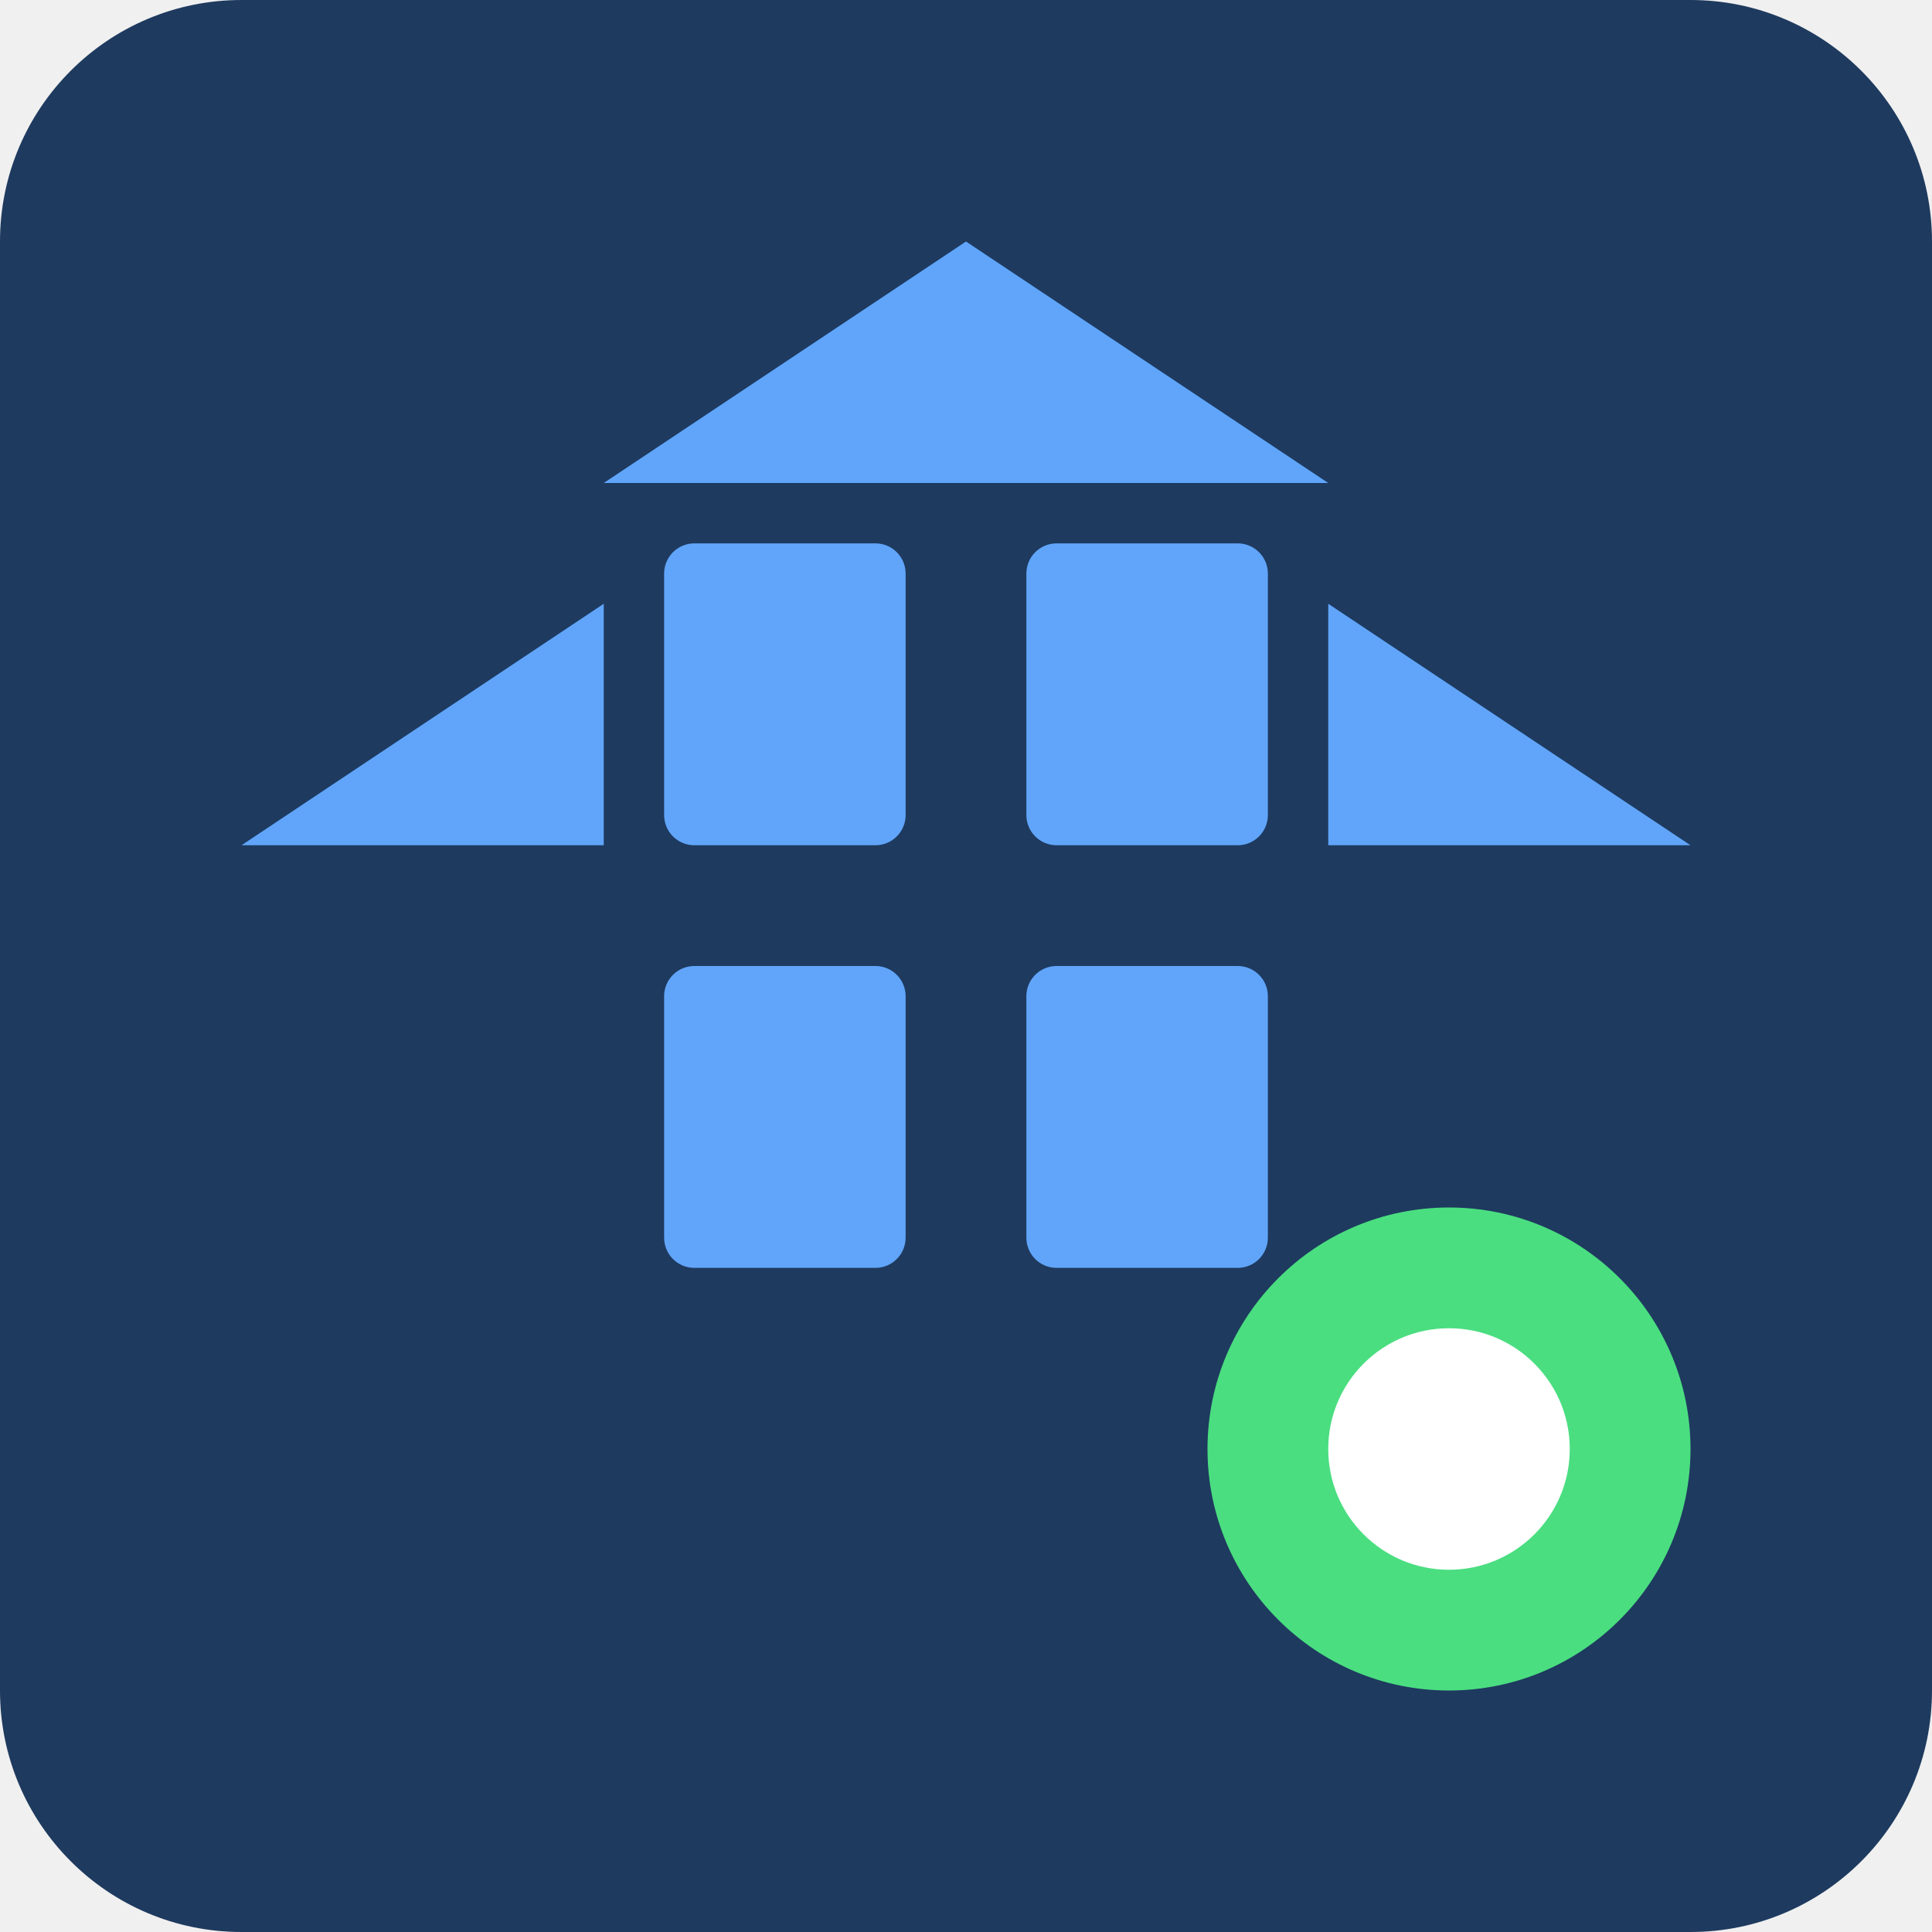
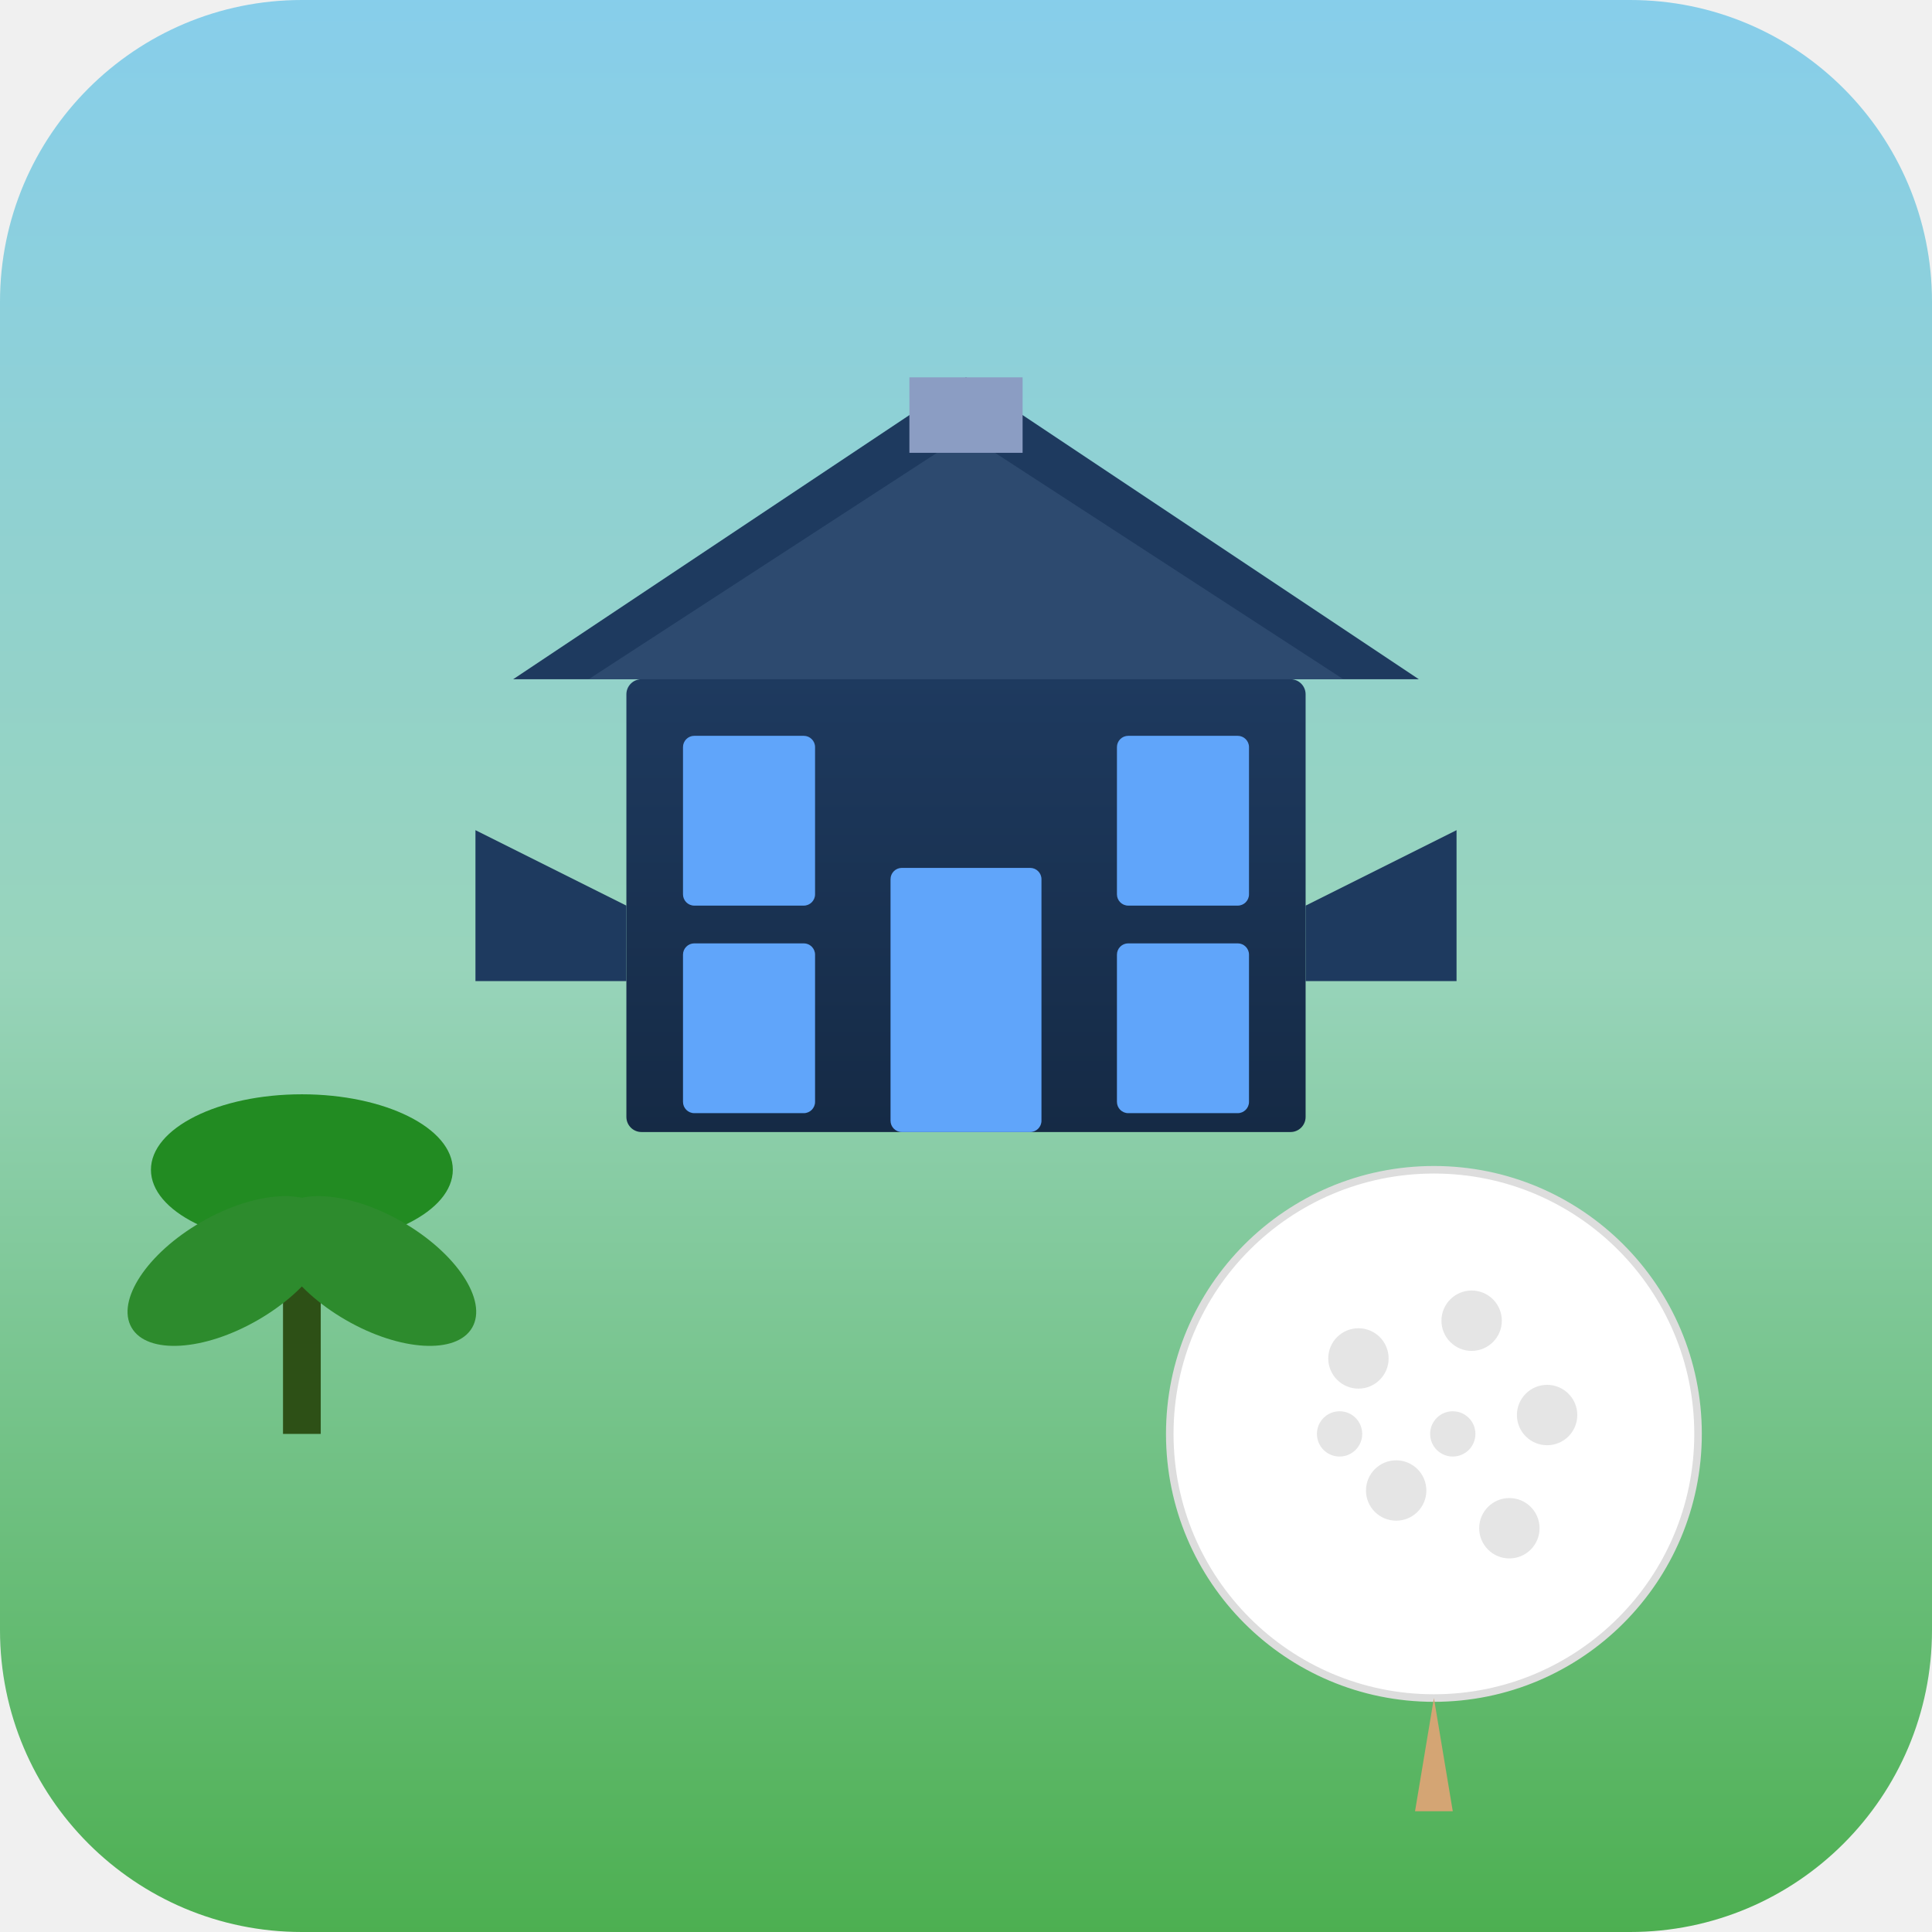
- <svg xmlns="http://www.w3.org/2000/svg" viewBox="0 0 32 32">
-   <rect width="32" height="32" rx="4" fill="#1e3a5f" />
-   <rect x="10" y="8" width="12" height="16" fill="#1e3a5f" rx="1" />
-   <rect x="11" y="9" width="4" height="5" fill="#60a5fa" rx="0.5" />
-   <rect x="17" y="9" width="4" height="5" fill="#60a5fa" rx="0.5" />
-   <rect x="11" y="16" width="4" height="5" fill="#60a5fa" rx="0.5" />
-   <rect x="17" y="16" width="4" height="5" fill="#60a5fa" rx="0.5" />
-   <path d="M16 4 L22 8 L10 8 Z" fill="#60a5fa" />
-   <path d="M4 14 L10 10 L10 14 Z" fill="#60a5fa" />
-   <path d="M28 14 L22 10 L22 14 Z" fill="#60a5fa" />
-   <circle cx="24" cy="24" r="4" fill="#4ade80" />
-   <circle cx="24" cy="24" r="2" fill="white" />
+ <svg xmlns="http://www.w3.org/2000/svg" viewBox="0 0 512 512">
+   <defs>
+     <linearGradient id="skyGrad" x1="0%" y1="0%" x2="0%" y2="100%">
+       <stop offset="0%" style="stop-color:#87CEEB;stop-opacity:1" />
+       <stop offset="50%" style="stop-color:#98D4BB;stop-opacity:1" />
+       <stop offset="100%" style="stop-color:#4CAF50;stop-opacity:1" />
+     </linearGradient>
+     <linearGradient id="buildingGrad" x1="0%" y1="0%" x2="0%" y2="100%">
+       <stop offset="0%" style="stop-color:#1e3a5f;stop-opacity:1" />
+       <stop offset="100%" style="stop-color:#152a45;stop-opacity:1" />
+     </linearGradient>
+   </defs>
+   <rect width="512" height="512" rx="80" fill="url(#skyGrad)" />
+   <g transform="translate(256, 180)">
+     <path d="M-120 0 L0 -80 L120 0 Z" fill="#1e3a5f" />
+     <path d="M-100 0 L0 -65 L100 0 Z" fill="#2d4a6f" />
+     <rect x="-15" y="-80" width="30" height="20" fill="#8B9DC3" />
+     <rect x="-90" y="0" width="180" height="120" fill="url(#buildingGrad)" rx="4" />
+     <rect x="-75" y="15" width="35" height="45" fill="#60a5fa" rx="3" />
+     <rect x="-75" y="70" width="35" height="45" fill="#60a5fa" rx="3" />
+     <rect x="40" y="15" width="35" height="45" fill="#60a5fa" rx="3" />
+     <rect x="40" y="70" width="35" height="45" fill="#60a5fa" rx="3" />
+     <rect x="-20" y="50" width="40" height="70" fill="#60a5fa" rx="3" />
+     <path d="M-90 60 L-130 40 L-130 80 L-90 80 Z" fill="#1e3a5f" />
+     <path d="M90 60 L130 40 L130 80 L90 80 Z" fill="#1e3a5f" />
+   </g>
+   <circle cx="380" cy="380" r="70" fill="white" stroke="#ddd" stroke-width="2" />
+   <circle cx="360" cy="360" r="8" fill="#e5e5e5" />
+   <circle cx="390" cy="350" r="8" fill="#e5e5e5" />
+   <circle cx="410" cy="375" r="8" fill="#e5e5e5" />
+   <circle cx="370" cy="395" r="8" fill="#e5e5e5" />
+   <circle cx="400" cy="405" r="8" fill="#e5e5e5" />
+   <circle cx="355" cy="380" r="6" fill="#e5e5e5" />
+   <circle cx="385" cy="380" r="6" fill="#e5e5e5" />
+   <path d="M380 450 L375 480 L385 480 Z" fill="#D4A574" />
+   <g transform="translate(80, 320)">
+     <rect x="-5" y="0" width="10" height="60" fill="#2d5016" />
+     <ellipse cx="0" cy="-10" rx="40" ry="20" fill="#228B22" />
+     <ellipse cx="-25" cy="5" rx="30" ry="15" fill="#2d8B2d" transform="rotate(-30)" />
+     <ellipse cx="25" cy="5" rx="30" ry="15" fill="#2d8B2d" transform="rotate(30)" />
+   </g>
</svg>
